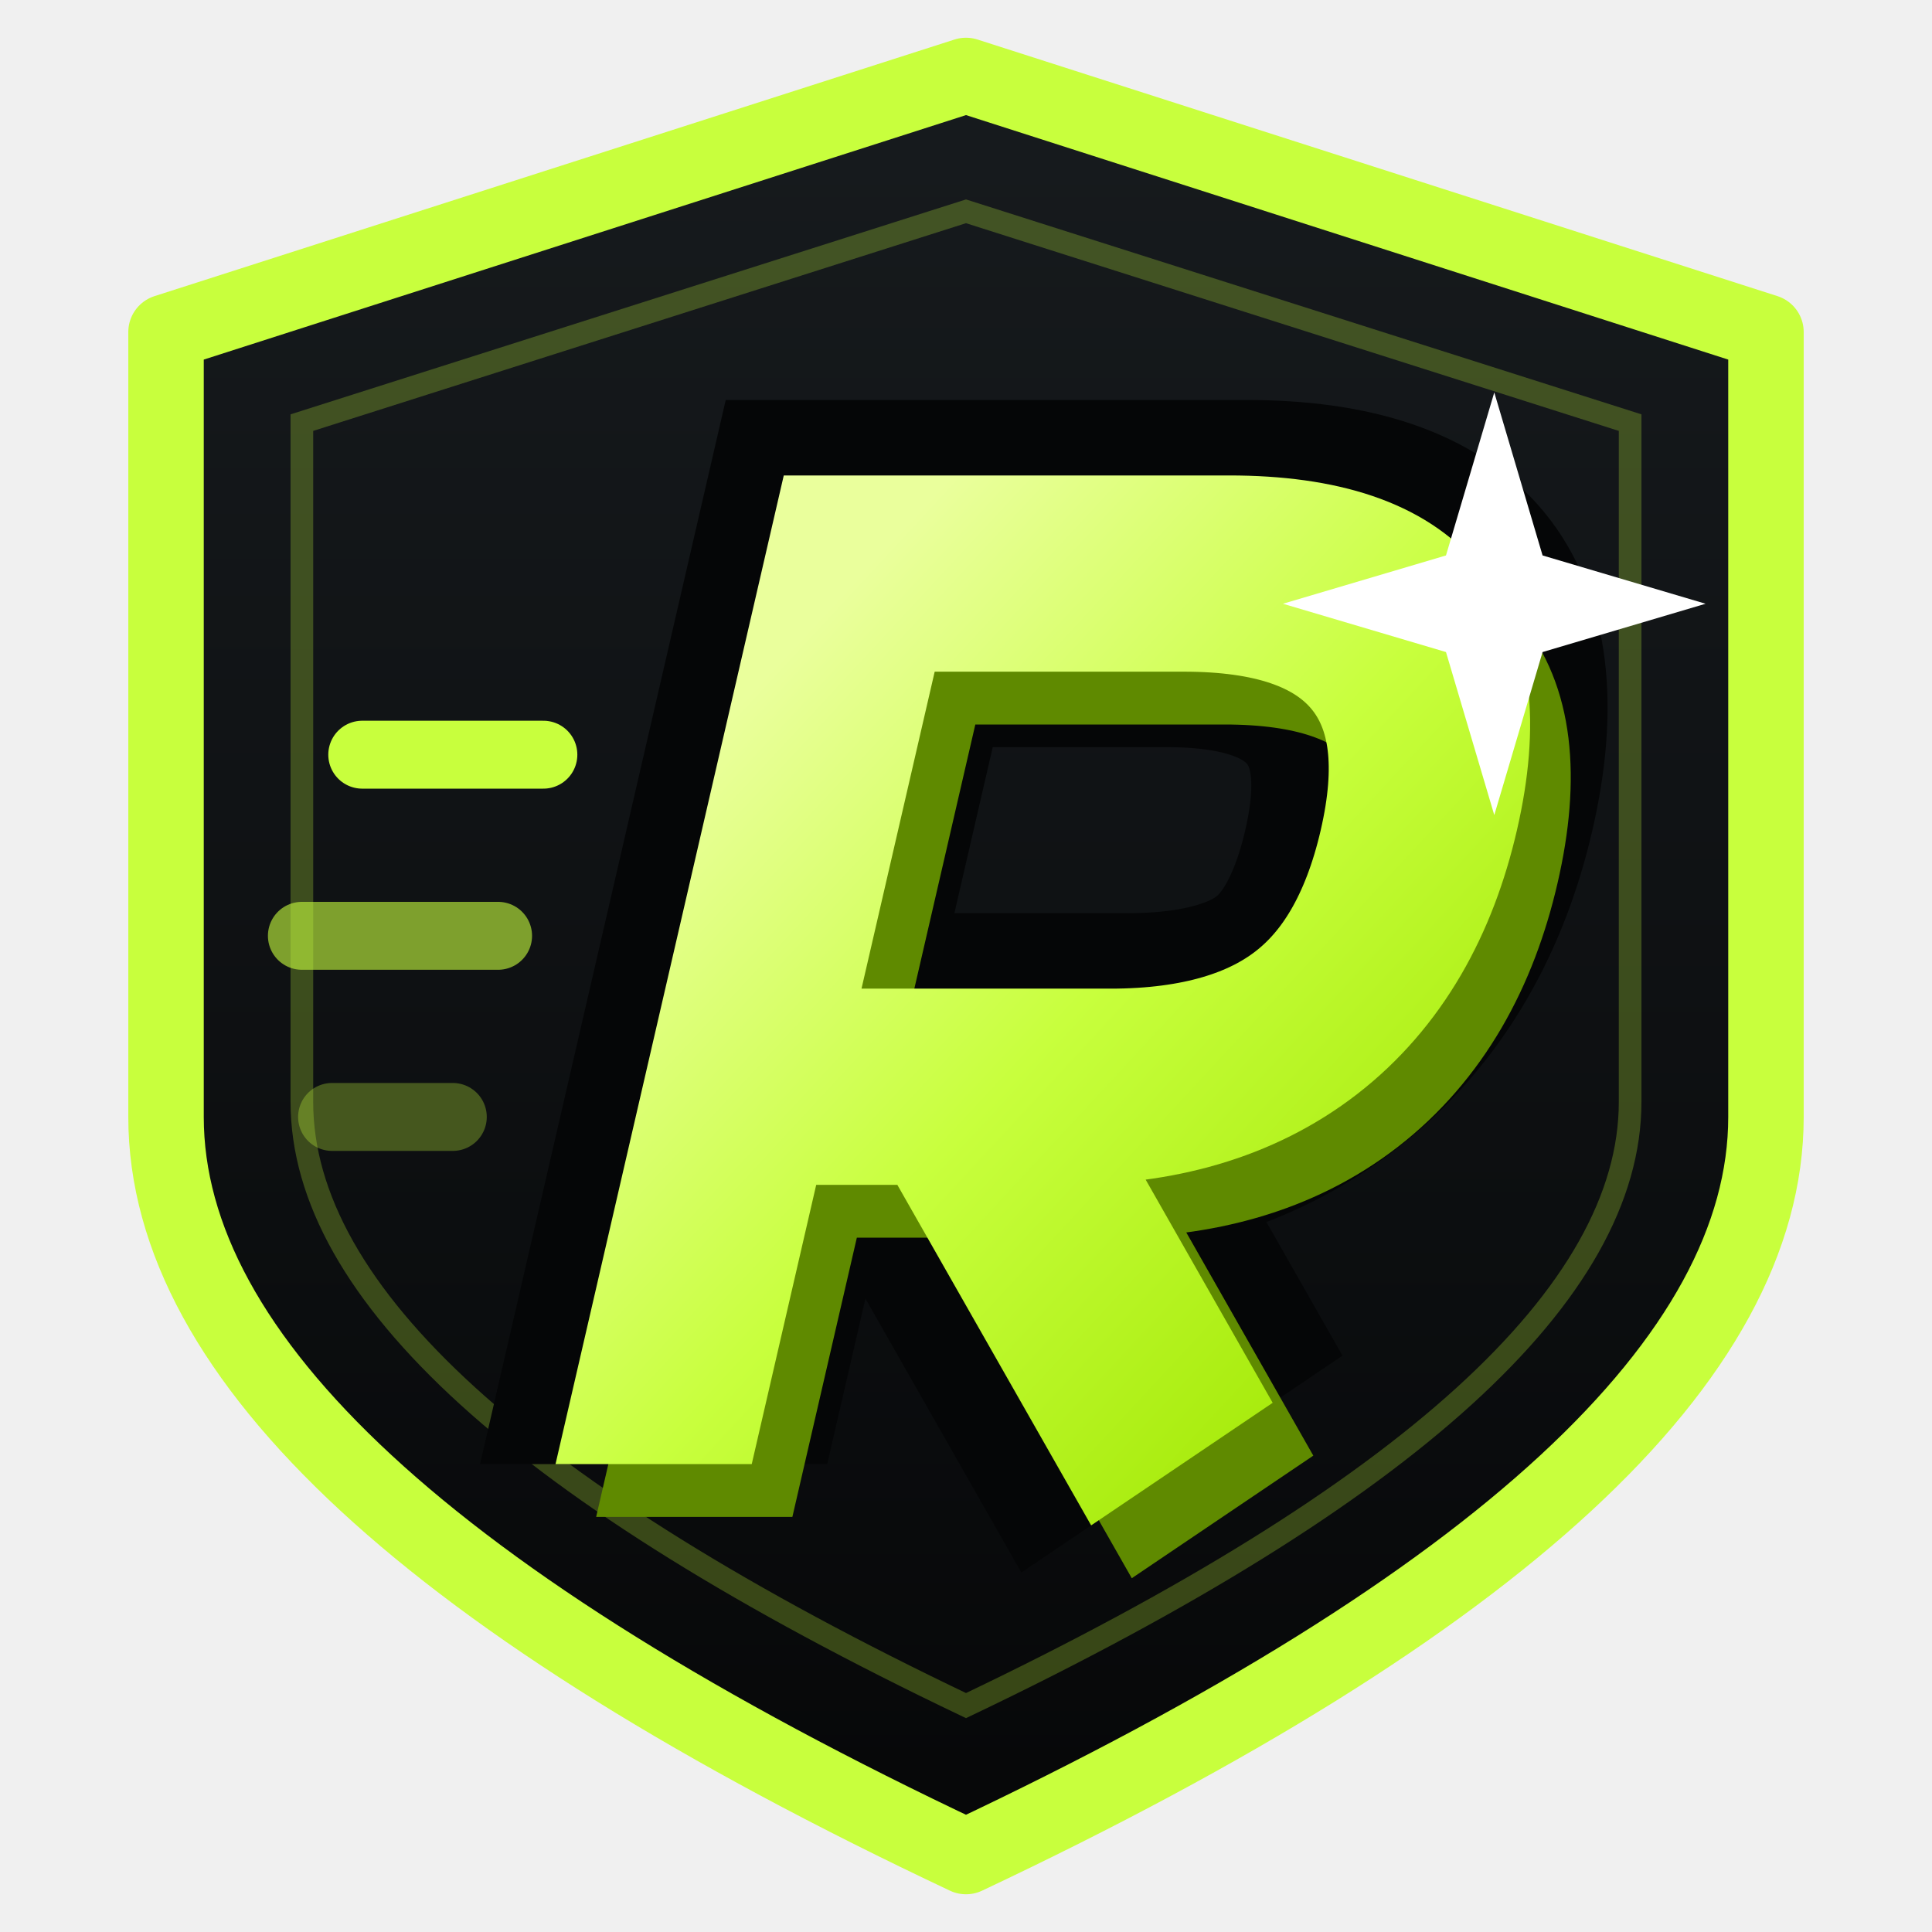
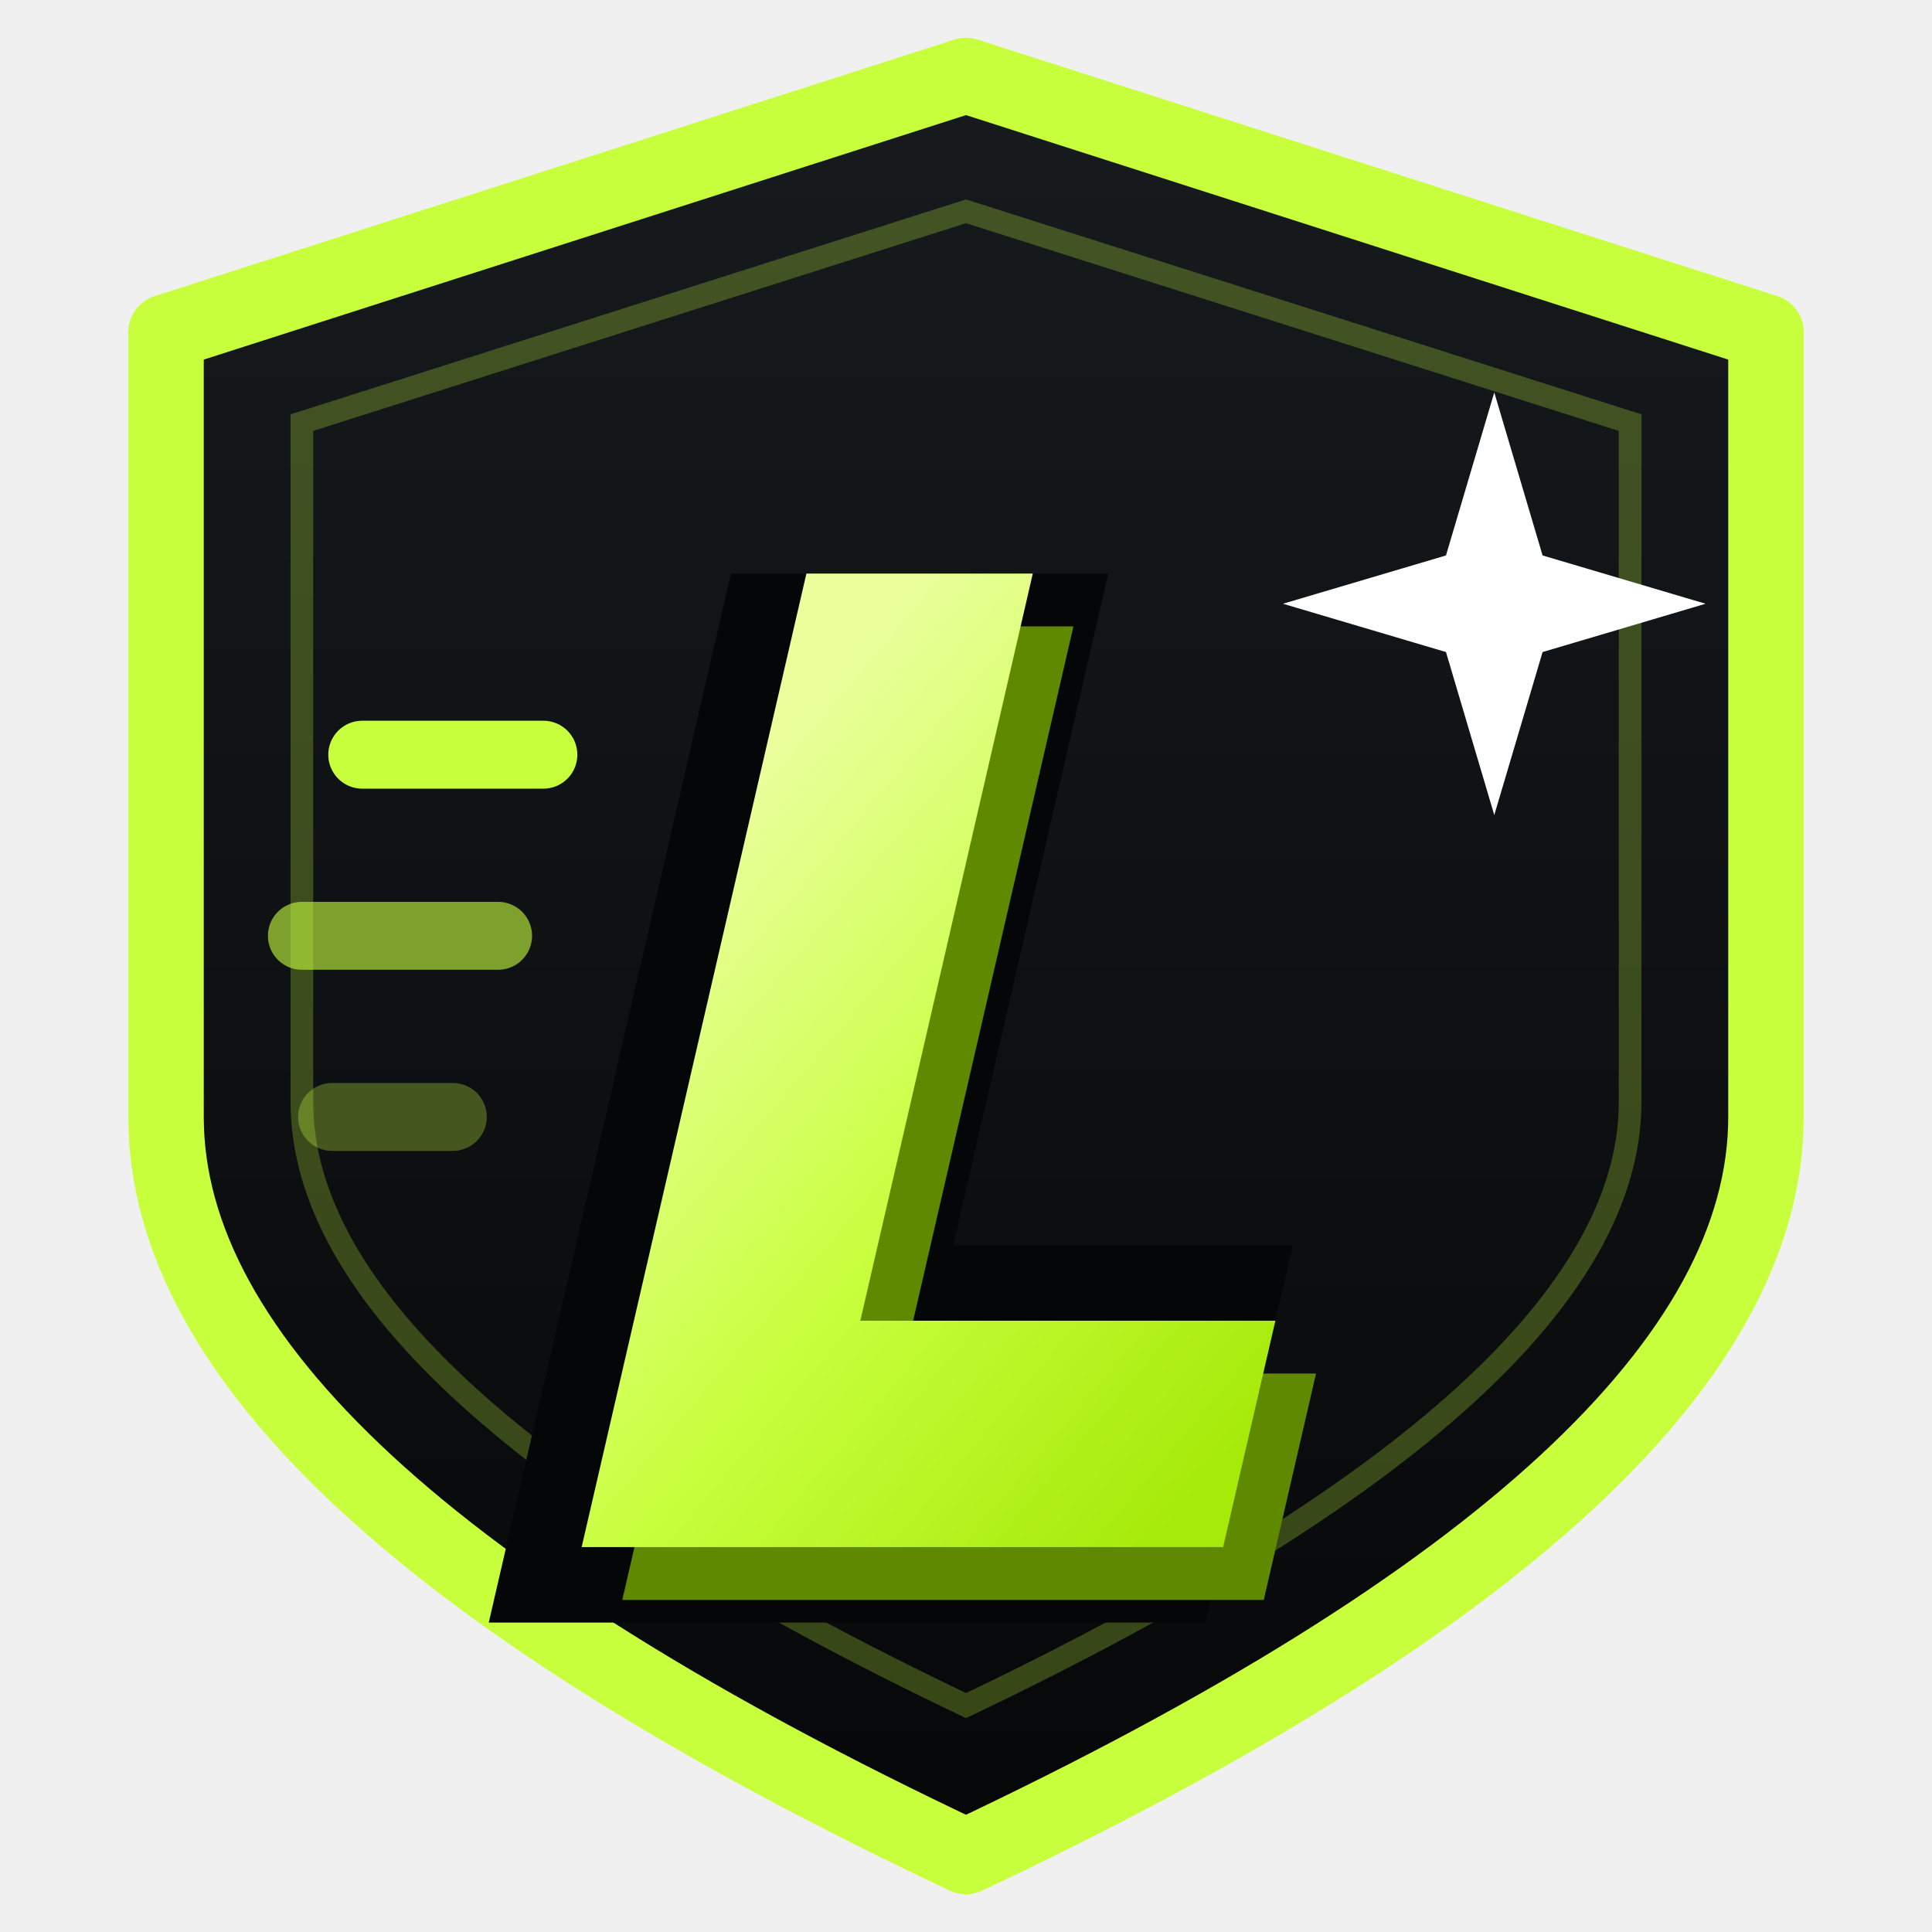
<svg xmlns="http://www.w3.org/2000/svg" viewBox="0 0 128 128">
  <defs>
    <linearGradient id="rq-sh" x1="0" y1="0" x2="0" y2="1">
      <stop offset="0" stop-color="#171b1e" />
      <stop offset="1" stop-color="#060708" />
    </linearGradient>
    <linearGradient id="rq-lm" x1="0" y1="0" x2="1" y2="1">
      <stop offset="0" stop-color="#eaff9c" />
      <stop offset=".5" stop-color="#c8ff3d" />
      <stop offset="1" stop-color="#a6ea0a" />
    </linearGradient>
  </defs>
  <path d="M64 5 L117 22 L117 74 Q117 98 64 123 Q11 98 11 74 L11 22 Z" fill="url(#rq-sh)" stroke="#c8ff3d" stroke-width="5" stroke-linejoin="round" />
  <path d="M64 14 L108 28 L108 73 Q108 92 64 113 Q20 92 20 73 L20 28 Z" fill="none" stroke="#c8ff3d" stroke-opacity=".25" stroke-width="1.5" />
  <g stroke="#c8ff3d" stroke-width="4.5" stroke-linecap="round">
    <path d="M24 50 H36" />
    <path d="M20 62 H33" opacity=".6" />
    <path d="M22 74 H30" opacity=".3" />
  </g>
  <g transform="translate(64 68) skewX(-13) translate(-64 -68)" fill="none" stroke-linejoin="miter" stroke-miterlimit="8">
-     <path d="M50 97 V38 H73 Q91 38 91 55 Q91 72 73 72 H50 M65 72 L85 97" stroke="#050607" stroke-width="23" />
-     <path d="M50 97 V38 H73 Q91 38 91 55 Q91 72 73 72 H50 M65 72 L85 97" transform="translate(3.5 3.5)" stroke="#5f8a00" stroke-width="13" />
-     <path d="M50 97 V38 H73 Q91 38 91 55 Q91 72 73 72 H50 M65 72 L85 97" stroke="url(#rq-lm)" stroke-width="13" />
+     <path d="M54 38 V95 H89" stroke="#050607" stroke-width="25" />
+     <path d="M54 38 V95 H89" transform="translate(3.5 3.5)" stroke="#5f8a00" stroke-width="15" />
+     <path d="M54 38 V95 H89" stroke="url(#rq-lm)" stroke-width="15" />
  </g>
  <path d="M99 26 L102.2 36.8 L113 40 L102.2 43.2 L99 54 L95.8 43.2 L85 40 L95.8 36.8 Z" fill="#fff" />
</svg>
